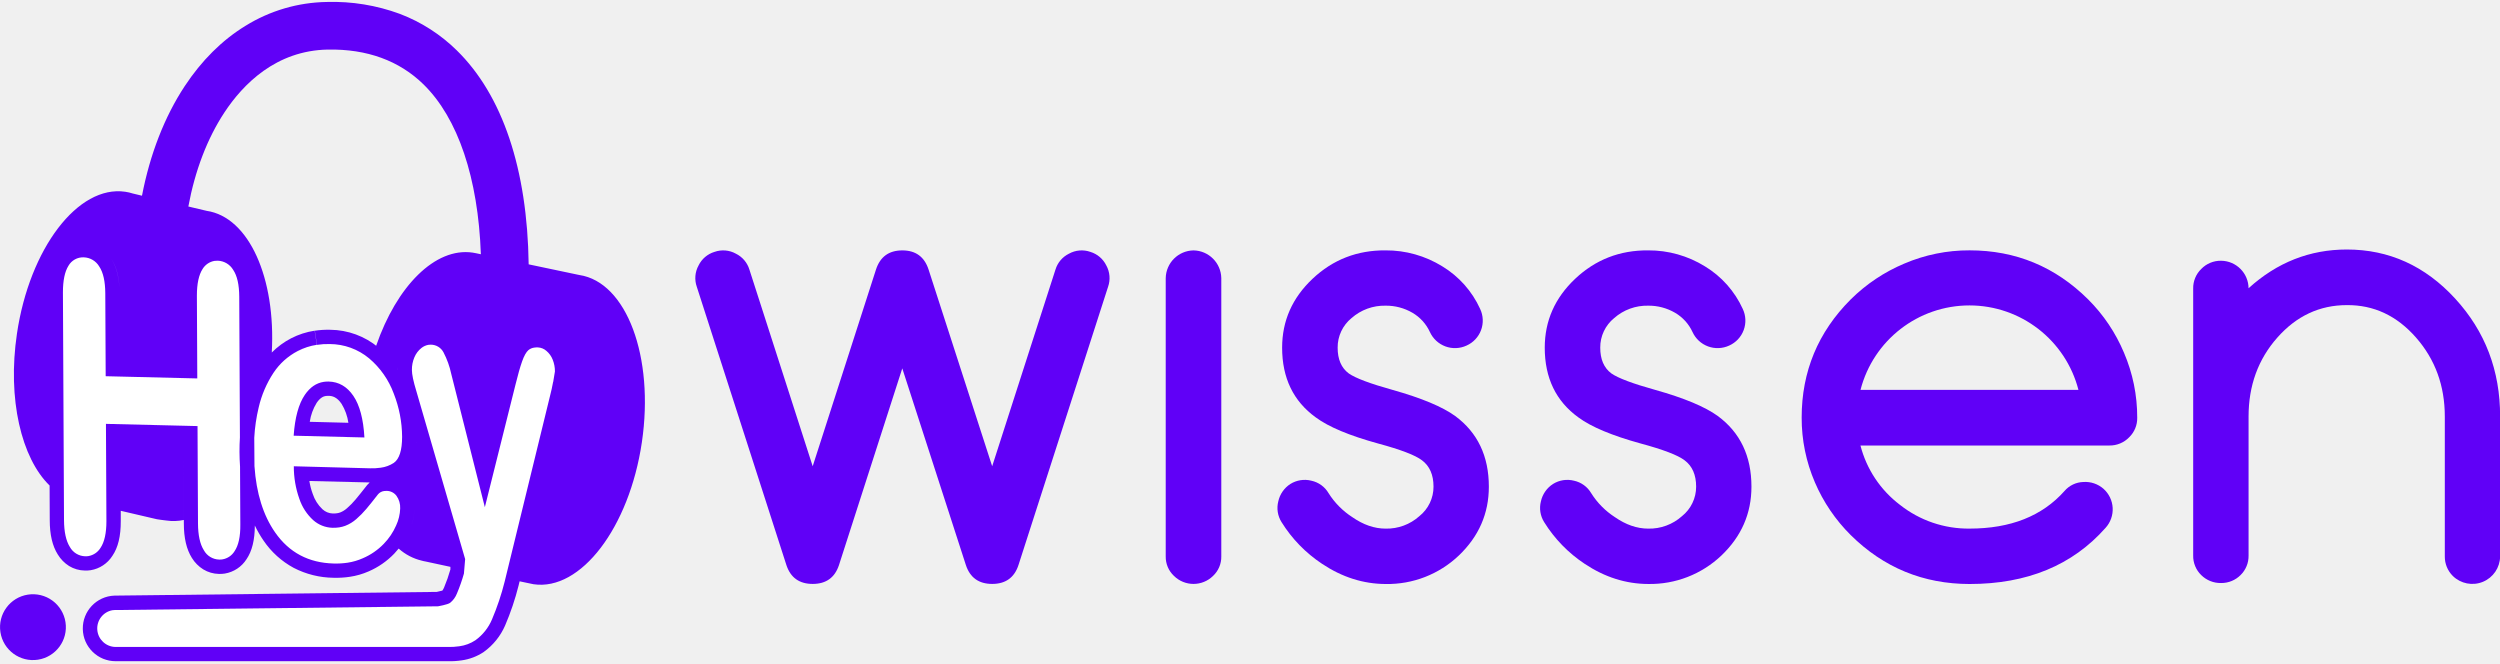
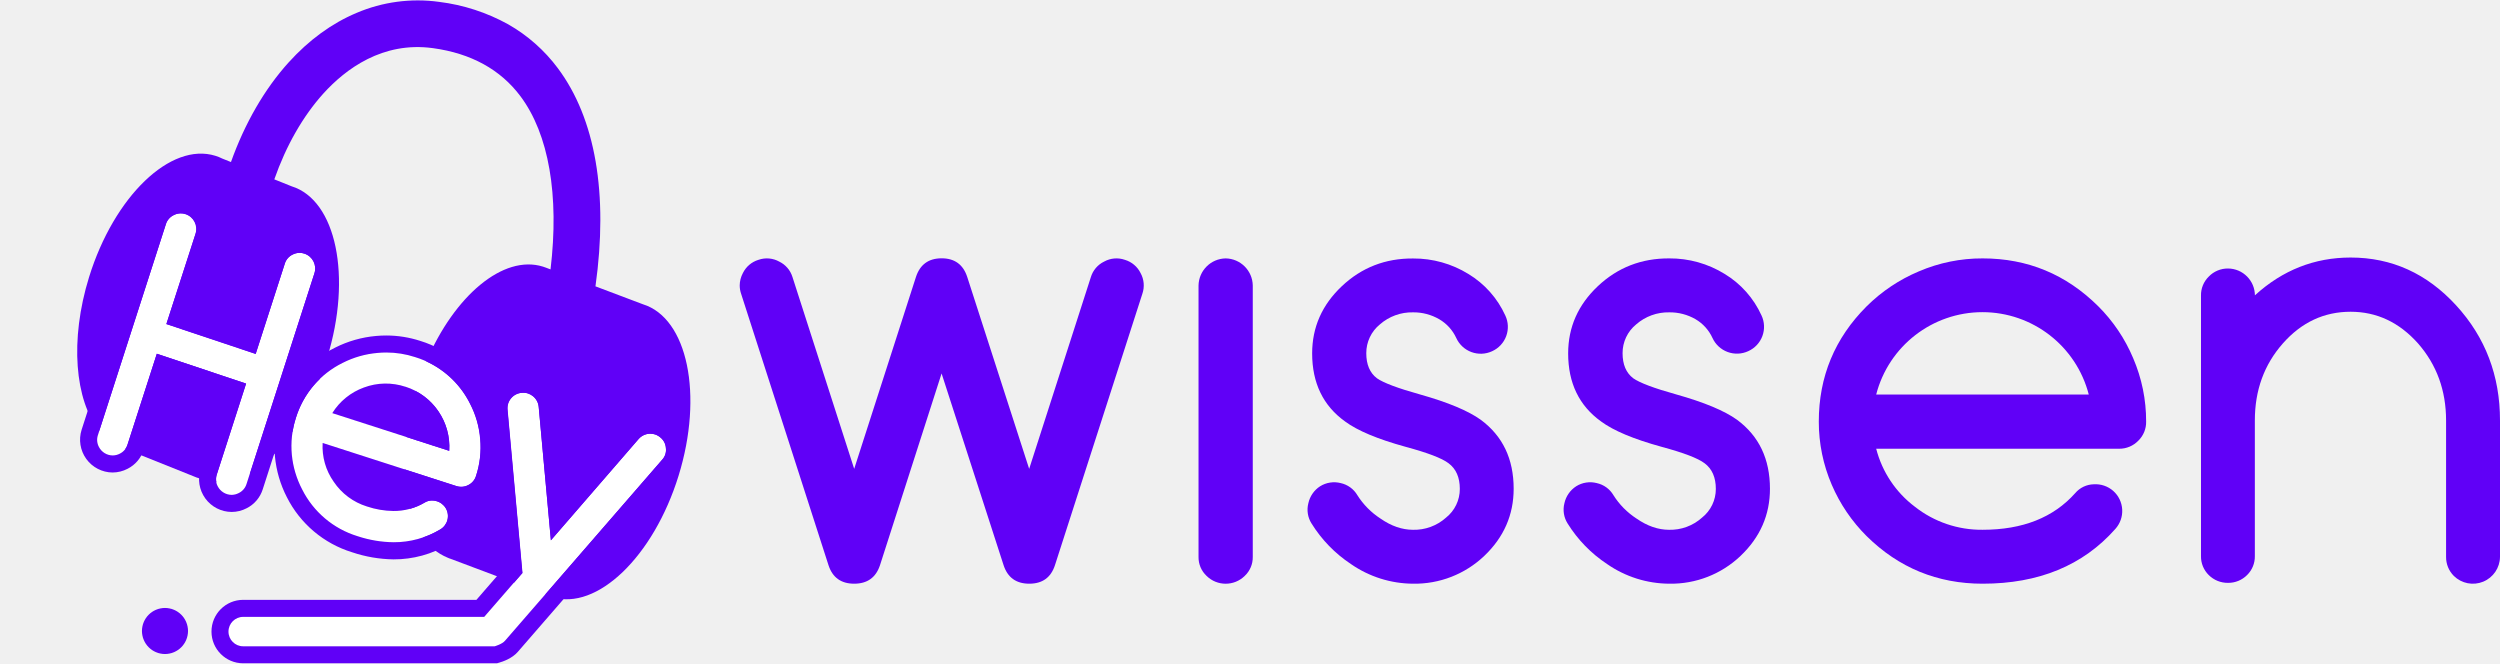
- <svg xmlns="http://www.w3.org/2000/svg" viewBox="0 0 1130.72 300">
+ <svg xmlns="http://www.w3.org/2000/svg" id="Capa_3" data-name="Capa 3" viewBox="0 0 1130.72 300">
  <defs>
    <style>.cls-1{fill:#6000f7;}.cls-2{fill:#fff;}</style>
  </defs>
-   <g id="Capa_5" data-name="Capa 5">
-     <path class="cls-1" d="M500.37,120.07a11.82,11.82,0,0,1,.8,9.63L460.65,255.55q-2.81,8.55-11.9,8.55t-11.9-8.55l-28.76-88.94-28.62,88.94q-2.81,8.55-11.9,8.55t-11.9-8.55L315.15,129.7a11.82,11.82,0,0,1,.8-9.63,11.8,11.8,0,0,1,7.22-6.15,11.82,11.82,0,0,1,9.63.8,11.85,11.85,0,0,1,6.15,7.22l28.62,88.94,28.62-88.94q2.81-8.68,11.9-8.69t11.9,8.69l28.76,88.94,28.62-88.94a11.85,11.85,0,0,1,6.15-7.22,11.82,11.82,0,0,1,9.63-.8A11.83,11.83,0,0,1,500.37,120.07Z" />
-     <path class="cls-1" d="M539.81,113.25a12.79,12.79,0,0,1,12.57,12.57V251.67a11.8,11.8,0,0,1-3.74,8.82,12.6,12.6,0,0,1-17.66,0,11.8,11.8,0,0,1-3.74-8.82V125.82a12.79,12.79,0,0,1,12.57-12.57Z" />
-     <path class="cls-1" d="M597.94,255a61.65,61.65,0,0,1-18.32-18.86,12,12,0,0,1-1.47-9.36,12.54,12.54,0,0,1,5.48-7.89,12.26,12.26,0,0,1,9.5-1.47,11.92,11.92,0,0,1,7.76,5.62,35.29,35.29,0,0,0,10.7,10.83q7.49,5.22,15.11,5.22a22.09,22.09,0,0,0,15.24-5.62,17,17,0,0,0,6.42-13.38q0-8-5.21-11.9-4.54-3.47-19.93-7.62-19.4-5.34-28.09-11.77-15.24-11-15.24-31.56,0-18.18,13.77-31.16t33-12.84a48.18,48.18,0,0,1,25.67,7.22,43.56,43.56,0,0,1,17.12,19.26,12.36,12.36,0,0,1-6.15,16.58,12.47,12.47,0,0,1-16.58-6.15,19.54,19.54,0,0,0-7.89-8.69,23.65,23.65,0,0,0-12.17-3.21,22.53,22.53,0,0,0-15.38,5.62A17.09,17.09,0,0,0,605,157.25q0,7.89,5,11.63,4.54,3.21,19.93,7.49,19.51,5.49,28.21,11.77,15.25,11.24,15.25,32,0,18.19-13.64,31.17a46.77,46.77,0,0,1-33,12.83Q611.58,264.1,597.94,255Z" />
-     <path class="cls-1" d="M716.72,255a61.54,61.54,0,0,1-18.32-18.86,12,12,0,0,1-1.47-9.36,12.54,12.54,0,0,1,5.48-7.89,12.26,12.26,0,0,1,9.5-1.47,11.92,11.92,0,0,1,7.76,5.62,35.25,35.25,0,0,0,10.69,10.83q7.5,5.22,15.12,5.22a22.09,22.09,0,0,0,15.24-5.62,17,17,0,0,0,6.42-13.38q0-8-5.22-11.9-4.54-3.47-19.92-7.62-19.39-5.34-28.09-11.77-15.24-11-15.24-31.56,0-18.18,13.77-31.16t33-12.84a48.18,48.18,0,0,1,25.67,7.22,43.62,43.62,0,0,1,17.12,19.26,12.36,12.36,0,0,1-6.15,16.58,12.47,12.47,0,0,1-16.58-6.15,19.54,19.54,0,0,0-7.89-8.69,23.68,23.68,0,0,0-12.17-3.21,22.53,22.53,0,0,0-15.38,5.62,17.06,17.06,0,0,0-6.29,13.37q0,7.89,5,11.63,4.54,3.21,19.93,7.49,19.51,5.49,28.21,11.77,15.26,11.24,15.25,32,0,18.19-13.64,31.17a46.8,46.8,0,0,1-33,12.83Q730.36,264.1,716.72,255Z" />
-     <path class="cls-1" d="M837.05,242a75.54,75.54,0,0,1-16.18-23.81,73.45,73.45,0,0,1-6-29.29q0-31.29,22.2-53.49a76.37,76.37,0,0,1,24.2-16.18,74.31,74.31,0,0,1,29.56-6q31.29,0,53.63,22.2a75,75,0,0,1,16.18,24.07,74,74,0,0,1,6,29.42,12,12,0,0,1-3.61,8.83,12.23,12.23,0,0,1-9,3.75H841.46a49,49,0,0,0,17.92,26.88,49.87,49.87,0,0,0,31.43,10.7q27.81,0,42.93-17A11.66,11.66,0,0,1,942.3,218a12.48,12.48,0,0,1,9.09,3.08,12.45,12.45,0,0,1,.94,17.65q-22.47,25.41-61.52,25.41Q859.39,264.1,837.05,242Zm103-65.67a50.89,50.89,0,0,0-98.56,0Z" />
-     <path class="cls-1" d="M1061.44,112.85q28.62,0,49,22.2t20.33,53.36v63.26a12.58,12.58,0,0,1-21.4,8.82,12.26,12.26,0,0,1-3.61-8.82V188.41q0-20.86-13-35.71T1061.44,138Q1043,138,1030,152.7t-13,35.71v62.86a12,12,0,0,1-3.61,8.82,12.27,12.27,0,0,1-8.82,3.61,12.43,12.43,0,0,1-9-3.61,12,12,0,0,1-3.62-8.82V130.5a12,12,0,0,1,3.62-8.82,12.2,12.2,0,0,1,9-3.75A12.56,12.56,0,0,1,1017,130.5v-.13Q1036.3,112.85,1061.44,112.85Z" />
-     <path class="cls-2" d="M243.8,145.73l-20.26,20.39-9.48,27-16.81-49.57L182.59,155.9l3.64,19.58-19-16.81-19.86-6-14.53,7.2-11,7.25-6.9-6.29-2-37.28-16-10.14L70.94,120l-2.35,32.67L43.7,103.92,24.11,120V232.26l5.67,17.8,9.69,4.83,10.79-6.13v-16.5L54,226.35l16.48.86H82.15l5.6,9.92,3,16,9.49,4.67,8.49-4.67,3-13.86.83-3.88,11,8.19,9.29,11.3,14.53,2.92h12.83L171,253.14,186.23,244,202,247.47l3.88,10.34-3.88,11-74.15,2.84H50.26l-9.92,8.62,2.4,10.35,5.21,8,164.39-3.23,12.07-11.66,32.76-120.25ZM142.93,179l8.41-2.54,6.22,6.61,4.05,11.79-26.15-1.73Zm24.86,47.66-9.2,6.88-8.19,2.27-8.33-4.74-5.32-13.56,36.93-1.82Z" />
-     <path class="cls-1" d="M148.67,172.57a12.71,12.71,0,0,0-2.25.14q-5.08.78-8.55,5.88-4.2,6.18-5.05,18.47l32,.8q-.7-12.5-5-18.81T148.67,172.57Zm-8.57,18.21a22.79,22.79,0,0,1,3.11-8.56c1.69-2.48,3.2-3,4.19-3.13a6.52,6.52,0,0,1,1.1-.06c1.78,0,3.88.51,6,3.64a22.55,22.55,0,0,1,3.07,8.55Z" />
-     <path class="cls-1" d="M262,124.38l-22.89-4.82c-.59-43.07-11.81-76.49-32.51-96.77a74.4,74.4,0,0,0-25.71-16.5A87.91,87.91,0,0,0,147.85.89,71.92,71.92,0,0,0,111,11.7C100.41,18.19,91.18,27.38,83.52,39,74.36,52.9,67.81,69.86,64.22,88.52l-4.15-1a21.92,21.92,0,0,0-3.41-.79c-21.35-3.16-43.3,25.58-49,64.21-4.38,29.52,2,56.26,14.77,68.65l.07,15.63c0,6.65,1.22,11.74,3.64,15.57A16,16,0,0,0,31.24,256a14.08,14.08,0,0,0,7.11,2.05A14.25,14.25,0,0,0,41,257.9a14.43,14.43,0,0,0,9.83-6.49c2.58-3.77,3.82-8.92,3.79-15.74l0-4.64,16.27,3.8h.07l.28.06c.54.13,3.5.46,4.06.54a22,22,0,0,0,7.84-.26l-.17-36.12.18,37.72c0,6.65,1.23,11.74,3.64,15.57a15.9,15.9,0,0,0,5.14,5.18,14.06,14.06,0,0,0,7.1,2.06,15.12,15.12,0,0,0,2.62-.16,14.45,14.45,0,0,0,9.84-6.49c2.51-3.68,3.74-8.68,3.77-15.24a50.53,50.53,0,0,0,3.94,6.82,38.71,38.71,0,0,0,13.64,12.33,40.15,40.15,0,0,0,18,4.48,41.91,41.91,0,0,0,7.45-.45,33.21,33.21,0,0,0,8.47-2.45,35.81,35.81,0,0,0,11.54-8c.73-.78,1.42-1.56,2.07-2.37l-.05.07a24,24,0,0,0,10.53,5.48l.71.18.53.11h.07l11.55,2.49v1.17a69.66,69.66,0,0,1-2.85,8.15,7.84,7.84,0,0,1-.78,1.42c-.62.18-1.61.42-2.53.59l-145.8,1.68a14.84,14.84,0,0,0,.61,29.67H202.41a37,37,0,0,0,6.36-.38,23.79,23.79,0,0,0,10-3.79,28.87,28.87,0,0,0,9.69-12,119.51,119.51,0,0,0,6.09-18.06l.46-1.91,3.85.81c.81.21,1.62.38,2.45.51,21.34,3.16,43.29-25.58,49-64.21S283.37,127.55,262,124.38ZM227.6,169.54c-.21.8-.42,1.64-.63,2.5C227.18,171.18,227.39,170.34,227.6,169.54ZM54,130.16c-.3-5.57-1.54-9.92-3.77-13.25C52.49,120.24,53.73,124.59,54,130.16ZM106.09,249.3A8,8,0,0,1,100.6,253a7.09,7.09,0,0,1-1.47.09,8.13,8.13,0,0,1-6.93-4.23q-2.61-4.12-2.65-12.15l-.21-44-41.42-1,.21,44q0,8.12-2.66,12.07A8.05,8.05,0,0,1,40,251.51a7.09,7.09,0,0,1-1.47.09,8.16,8.16,0,0,1-6.94-4.23q-2.59-4.12-2.64-12.15l-.49-103q0-8,2.49-12a7.61,7.61,0,0,1,6.93-3.83,8.41,8.41,0,0,1,7,4.14q2.7,4,2.74,12.16l.18,37.47,41.43,1-.18-37.47q0-8,2.56-12A7.84,7.84,0,0,1,97,118a8.8,8.8,0,0,1,1.47-.09,8.46,8.46,0,0,1,7,4.15q2.7,4,2.74,12.16l.3,63.65c-.13,2.12-.2,4.27-.19,6.47s.1,4.55.25,6.74l.13,26.18Q108.78,245.34,106.09,249.3Zm4.8-130.86a18.76,18.76,0,0,1,1.66,3.11A18.76,18.76,0,0,0,110.89,118.44Zm4,52.73-.17-37,.17,37,0,0A.08.08,0,0,1,114.89,171.17Zm18,39.72a43.47,43.47,0,0,0,2.49,14.69,22.87,22.87,0,0,0,6.31,9.7,13.67,13.67,0,0,0,8.65,3.43,16.91,16.91,0,0,0,3.06-.18,14.09,14.09,0,0,0,2.72-.7,16.59,16.59,0,0,0,5.06-3.08,41.29,41.29,0,0,0,4.5-4.57q2.06-2.44,5.33-6.65a4.32,4.32,0,0,1,2.69-1.44,7.42,7.42,0,0,1,1.18-.07,5.58,5.58,0,0,1,4.4,2.17A9.09,9.09,0,0,1,181,230a19.78,19.78,0,0,1-1.84,7.67,27.92,27.92,0,0,1-5.61,8.33,29,29,0,0,1-9.47,6.5,27,27,0,0,1-6.84,2,35.59,35.59,0,0,1-6.3.37q-17-.42-26.5-14.05-8.1-11.61-9.35-30L115,198a76.49,76.49,0,0,1,2-13.73,48.24,48.24,0,0,1,6.71-15.67,29.54,29.54,0,0,1,10.94-9.85,28.1,28.1,0,0,1,8.66-2.8l-1-6.39a34.67,34.67,0,0,0-10.64,3.45,35.22,35.22,0,0,0-8.75,6.43l0,0c1.89-33.6-10.28-61.24-29.46-64.08L85.19,93.4c3-16.2,8.55-30.77,16.31-42.54,8.4-12.75,23.32-28,46.73-28.44,17.76-.32,32.33,5,43.33,15.76,15.59,15.27,24.7,42.37,25.93,76.81l-2.25-.47h0c-.47-.1-.94-.19-1.42-.26-17-2.53-34.43,15.24-43.69,42.13.32.24.64.5,1,.76a34.47,34.47,0,0,0-21.75-8,39.7,39.7,0,0,0-7,.43l1,6.39a32.34,32.34,0,0,1,5.8-.36,28,28,0,0,1,17.77,6.47A38.12,38.12,0,0,1,178.09,178a54.4,54.4,0,0,1,3.78,19.54q0,9.19-3.76,11.82a14.15,14.15,0,0,1-5.92,2.18,27.75,27.75,0,0,1-4.79.27Zm34.32,7.32a10.48,10.48,0,0,0-1.1,1.11l-.1.12-.09.12c-2.13,2.73-3.88,4.9-5.19,6.46a34.42,34.42,0,0,1-3.79,3.85,10.28,10.28,0,0,1-3.05,1.9,7.45,7.45,0,0,1-1.48.37,10.62,10.62,0,0,1-1.91.11,7.22,7.22,0,0,1-4.64-1.91,16.59,16.59,0,0,1-4.43-7,30.82,30.82,0,0,1-1.51-5.79Zm12.64-52.09c0,.33,0,.66,0,1l-.33-.5c.1.16.22.3.32.46C179.8,166.75,179.84,166.44,179.85,166.12Zm6.38,71a22.87,22.87,0,0,0,1.22-7.13A22.87,22.87,0,0,1,186.23,237.13Zm2-37.08v-.11h0A.38.38,0,0,0,188.27,200.05Zm61.92-27.23c-.37,2.08-.84,4.17-1.39,6.3l-20.52,84a115.39,115.39,0,0,1-5.73,17.07,22.28,22.28,0,0,1-7.49,9.4,17.2,17.2,0,0,1-7.28,2.72,30.11,30.11,0,0,1-5.34.31H52.19A8.38,8.38,0,0,1,50.79,276a9.09,9.09,0,0,1,1.06-.09l146.3-1.69s4.25-.74,5.41-1.55a10.08,10.08,0,0,0,3.11-4.25,76.29,76.29,0,0,0,3.16-9l.55-6.55-22.08-76q-2-6.56-2-9.51a14.12,14.12,0,0,1,1.13-5.77,10.47,10.47,0,0,1,3.18-4.2,7,7,0,0,1,3.17-1.43,7.45,7.45,0,0,1,1.06-.07,6.48,6.48,0,0,1,5.76,3.49,37.82,37.82,0,0,1,3.48,9.68l15.21,60.33L233.14,174q1.65-6.74,3-10.54t2.85-5.1a5.19,5.19,0,0,1,2.64-1.14,8.74,8.74,0,0,1,1.65-.09,6.2,6.2,0,0,1,3.85,1.57,9.82,9.82,0,0,1,2.86,4,14.16,14.16,0,0,1,1,5.29C250.84,169.15,250.57,170.75,250.19,172.82Z" />
-     <path class="cls-1" d="M12.62,268.94a14.89,14.89,0,1,0,17,12.45A14.89,14.89,0,0,0,12.62,268.94Z" />
+   <path class="cls-1" d="M515.88,123.52a11.58,11.58,0,0,1,.78,9.4L477.13,255.67Q474.4,264,465.53,264t-11.61-8.34l-28.05-86.75L398,255.67Q395.22,264,386.34,264t-11.61-8.34L335.21,132.92a11.85,11.85,0,0,1-.65-3.79,12.05,12.05,0,0,1,1.43-5.61,11.58,11.58,0,0,1,7.05-6,11.51,11.51,0,0,1,9.39.79,11.53,11.53,0,0,1,6,7l27.91,86.75,27.92-86.75q2.75-8.47,11.61-8.48t11.61,8.48l28,86.75,27.91-86.75a11.5,11.5,0,0,1,6-7,11.51,11.51,0,0,1,9.39-.79A11.58,11.58,0,0,1,515.88,123.52Z" />
+   <path class="cls-1" d="M554.35,116.87a12.47,12.47,0,0,1,12.26,12.26V251.88a11.52,11.52,0,0,1-3.65,8.61,12.29,12.29,0,0,1-17.22,0,11.5,11.5,0,0,1-3.66-8.61V129.13a12.49,12.49,0,0,1,12.27-12.26Z" />
+   <path class="cls-1" d="M611.05,255.14a59.88,59.88,0,0,1-17.87-18.39,11.63,11.63,0,0,1-1.43-9.13,12.26,12.26,0,0,1,5.34-7.7,12,12,0,0,1,9.27-1.43,11.63,11.63,0,0,1,7.56,5.48,34.56,34.56,0,0,0,10.44,10.56q7.3,5.08,14.74,5.09A21.56,21.56,0,0,0,654,234.14a16.54,16.54,0,0,0,6.26-13q0-7.83-5.09-11.61-4.42-3.39-19.43-7.44-18.91-5.2-27.4-11.48-14.87-10.69-14.87-30.78,0-17.74,13.44-30.4t32.22-12.52a47,47,0,0,1,25,7,42.43,42.43,0,0,1,16.7,18.78,12.07,12.07,0,0,1-6,16.18,12.17,12.17,0,0,1-16.18-6,19,19,0,0,0-7.69-8.48,23.13,23.13,0,0,0-11.87-3.12,22,22,0,0,0-15,5.47,16.7,16.7,0,0,0-6.14,13q0,7.69,4.83,11.35,4.44,3.12,19.44,7.3,19,5.35,27.52,11.48,14.88,11,14.87,31.18,0,17.73-13.3,30.39A45.6,45.6,0,0,1,639.1,264,49.71,49.71,0,0,1,611.05,255.14Z" />
+   <path class="cls-1" d="M726.91,255.14A59.88,59.88,0,0,1,709,236.75a11.67,11.67,0,0,1-1.44-9.13,12.28,12.28,0,0,1,5.35-7.7,11.93,11.93,0,0,1,9.26-1.43,11.63,11.63,0,0,1,7.57,5.48,34.53,34.53,0,0,0,10.43,10.56q7.31,5.08,14.74,5.09a21.52,21.52,0,0,0,14.87-5.48,16.52,16.52,0,0,0,6.27-13q0-7.83-5.09-11.61-4.44-3.39-19.44-7.44-18.91-5.2-27.39-11.48-14.88-10.69-14.87-30.78,0-17.74,13.43-30.4T755,116.87a47,47,0,0,1,25,7,42.43,42.43,0,0,1,16.7,18.78,12.07,12.07,0,0,1-6,16.18,12.17,12.17,0,0,1-16.18-6,19,19,0,0,0-7.69-8.48A23.17,23.17,0,0,0,755,141.27a22,22,0,0,0-15,5.47,16.69,16.69,0,0,0-6.13,13q0,7.69,4.83,11.35,4.43,3.12,19.44,7.3,19,5.35,27.52,11.48,14.86,11,14.87,31.18,0,17.73-13.31,30.39A45.57,45.57,0,0,1,755,264,49.7,49.7,0,0,1,726.91,255.14Z" />
+   <path class="cls-1" d="M844.27,242.49a73.78,73.78,0,0,1-15.78-23.22,71.84,71.84,0,0,1-5.87-28.57q0-30.52,21.65-52.17a74.42,74.42,0,0,1,23.61-15.79,72.48,72.48,0,0,1,28.83-5.87q30.52,0,52.31,21.66A73.09,73.09,0,0,1,964.81,162a72.12,72.12,0,0,1,5.86,28.69,11.68,11.68,0,0,1-3.52,8.61,11.91,11.91,0,0,1-8.74,3.66H848.58a47.69,47.69,0,0,0,17.48,26.22,48.64,48.64,0,0,0,30.65,10.43q27.13,0,41.88-16.57a11.31,11.31,0,0,1,8.34-4,12.16,12.16,0,0,1,8.87,3,12.14,12.14,0,0,1,.92,17.22Q934.81,264,896.71,264,866.07,264,844.27,242.49Zm100.45-64.05a49.64,49.64,0,0,0-96.14,0Z" />
+   <path class="cls-1" d="M1063.15,116.48q27.91,0,47.74,21.65t19.83,52.05v61.7a12.27,12.27,0,0,1-20.87,8.61,12,12,0,0,1-3.52-8.61v-61.7q0-20.34-12.66-34.83Q1080.89,141,1063.15,141q-18,0-30.66,14.35t-12.65,34.83v61.31a11.71,11.71,0,0,1-3.52,8.61,12,12,0,0,1-8.61,3.52A12.13,12.13,0,0,1,999,260.1a11.71,11.71,0,0,1-3.52-8.61V133.7a11.71,11.71,0,0,1,3.52-8.61,11.94,11.94,0,0,1,8.74-3.65,12.24,12.24,0,0,1,12.13,12.26v-.13Q1038.62,116.49,1063.15,116.48Z" />
+   <g id="icon">
+     <g id="fill">
+       <path class="cls-2" d="M111.32,173.5,98.08,214.57a6.8,6.8,0,0,0,.41,5.36,6.91,6.91,0,0,0,4.17,3.56,7.08,7.08,0,0,0,8.85-4.6l30.7-95.27a7.07,7.07,0,0,0-4.5-8.9,6.9,6.9,0,0,0-5.46.46,6.72,6.72,0,0,0-3.46,4.11l-13.15,40.78L75.25,146.56,88.4,105.78a7,7,0,0,0-10-8.44A6.74,6.74,0,0,0,75,101.45l-30.7,95.28a6.76,6.76,0,0,0,.41,5.36,7,7,0,0,0,9.55,3.08,6.77,6.77,0,0,0,3.46-4.12L70.93,160Z" />
+       <path class="cls-2" d="M132,205.76a42.6,42.6,0,0,0,4.57,15.58,41.59,41.59,0,0,0,25,21.15q21,6.75,37.43-3a7,7,0,0,0,2.55-9.64,7.1,7.1,0,0,0-4.35-3.23,6.61,6.61,0,0,0-5.32.75q-11,6.51-26,1.69a28.1,28.1,0,0,1-15-11.18,27.54,27.54,0,0,1-5-17.53l60.45,19.48a6.9,6.9,0,0,0,5.46-.46,6.78,6.78,0,0,0,3.46-4.11,41.52,41.52,0,0,0,1.86-16.84,42,42,0,0,0-4.52-15.72,41.35,41.35,0,0,0-25-21.2,41.77,41.77,0,0,0-16.91-1.88,42.88,42.88,0,0,0-15.79,4.5A41.1,41.1,0,0,0,133.82,189,41.59,41.59,0,0,0,132,205.76Zm32.57-30.48A28.71,28.71,0,0,1,203.2,203.9l-52.91-17.05A28.09,28.09,0,0,1,164.56,175.28Z" />
+       <path class="cls-2" d="M301.14,202.73a6.62,6.62,0,0,0-2.41-4.82,7.35,7.35,0,0,0-2.47-1.43,7.14,7.14,0,0,0-7.49,2.11l-39.65,45.79L243.61,184a7,7,0,0,0-2.51-4.77,7.08,7.08,0,0,0-2.35-1.31,6.69,6.69,0,0,0-2.77-.26,6.88,6.88,0,0,0-4.84,2.48,6.75,6.75,0,0,0-1.31,2.35,7.16,7.16,0,0,0-.29,2.85l6.73,73.81L219.05,279H101.93c-3.66,0-4.81,3-4.81,6.63h0c0,3.66,1.15,6.63,4.81,6.63H223.69v0a6.5,6.5,0,0,0,4.7-2.5l71.08-81.87a6.41,6.41,0,0,0,1.67-5.17Z" />
+       <circle class="cls-2" cx="74.62" cy="285.39" r="10.42" />
+     </g>
+     <g id="outline">
+       <circle class="cls-1" cx="74.62" cy="285.39" r="10.42" />
+     </g>
+     <path class="cls-1" d="M198.37,186.18A28.12,28.12,0,0,0,188,176.87c-1.06,3.54-1.94,7-2.67,10.51s-1.28,6.89-1.68,10.23l19.51,6.29A28.11,28.11,0,0,0,198.37,186.18Z" />
+     <path class="cls-1" d="M98.08,214.57l13.24-41.07L70.93,160,57.69,201.05a7.24,7.24,0,0,1-1,2L89,216l.07,0,.26.1c.51.2,3.33,1,3.85,1.12a20.94,20.94,0,0,0,4.71.9A6.84,6.84,0,0,1,98.08,214.57Z" />
+     <path class="cls-1" d="M290.77,137.61l-21.45-8.1c5.87-41.83,0-75.89-17-98.64A73.23,73.23,0,0,0,229.85,11,86.4,86.4,0,0,0,198.62.85a70.53,70.53,0,0,0-37.38,5c-11.19,4.71-21.5,12.23-30.67,22.35-10.95,12.1-19.84,27.55-26.11,45.09l-3.88-1.55a20.62,20.62,0,0,0-3.19-1.28c-20.21-6.27-45.78,18.3-57.11,54.88-8.82,28.46-6.41,55.8,4.62,69.48L75,101.45a6.74,6.74,0,0,1,3.47-4.11,7,7,0,0,1,10,8.44L75.25,146.56l40.39,13.51,13.15-40.78a6.72,6.72,0,0,1,3.46-4.11,6.9,6.9,0,0,1,5.46-.46,7.07,7.07,0,0,1,4.5,8.9L113,214.29c6.82-3.89,13.45-10.52,19.35-19.17a43,43,0,0,1,1.48-6.13,41.58,41.58,0,0,1,10.79-17.57c1.2-3.1,2.33-6.3,3.35-9.6,11.33-36.57,4.13-71.3-16.08-77.56l-7.82-3.14C129.4,65.88,137,52.58,146.22,42.34c10.05-11.1,26.8-23.67,49.55-20.57,17.25,2.35,30.58,9.67,39.62,21.75C248.22,60.66,253,88.28,249,121.84l-2.11-.79h0c-.44-.17-.88-.33-1.34-.47-17.91-5.55-40,13.13-52.72,42.91a41.26,41.26,0,0,1,19.8,19.21,42,42,0,0,1,4.52,15.72,41.52,41.52,0,0,1-1.86,16.84,6.78,6.78,0,0,1-3.46,4.11,6.9,6.9,0,0,1-5.46.46L183,212.28a72.89,72.89,0,0,0,2.48,17.84,26.7,26.7,0,0,0,6.48-2.75,6.61,6.61,0,0,1,5.32-.75,7.1,7.1,0,0,1,4.35,3.23,7,7,0,0,1-2.55,9.64,42,42,0,0,1-7.75,3.59,24.48,24.48,0,0,0,11.11,9.14l.66.28.5.19.06,0,28.86,10.85,3.8-4.38-6.73-73.81a7.16,7.16,0,0,1,.29-2.85,6.75,6.75,0,0,1,1.31-2.35,6.88,6.88,0,0,1,4.84-2.48,6.69,6.69,0,0,1,2.77.26,7.08,7.08,0,0,1,2.35,1.31,7,7,0,0,1,2.51,4.77l5.51,60.35,39.65-45.79a7.14,7.14,0,0,1,7.49-2.11,7.35,7.35,0,0,1,2.47,1.43,6.62,6.62,0,0,1,2.41,4.82,6.41,6.41,0,0,1-1.67,5.17l-52.92,61,.89.34c.75.32,1.51.61,2.3.86,20.21,6.26,45.78-18.31,57.11-54.88S311,143.87,290.77,137.61Z" />
+     <path class="cls-1" d="M224.86,197.72a50.18,50.18,0,0,0-5.34-18.54h0a49,49,0,0,0-29.44-25,49.94,49.94,0,0,0-15.34-2.44c-1.54,0-3.09.07-4.63.21a51,51,0,0,0-18.58,5.3h0a48.75,48.75,0,0,0-25,29.38,49.42,49.42,0,0,0-2.17,19.85,50.39,50.39,0,0,0,5.38,18.38v0a49.25,49.25,0,0,0,29.53,24.93A61.37,61.37,0,0,0,178,253a48.3,48.3,0,0,0,24.93-6.83,14.77,14.77,0,0,0,6.25-18.25,14.74,14.74,0,0,0,6.18-1.66,14.43,14.43,0,0,0,7.29-8.61A49.75,49.75,0,0,0,224.86,197.72Zm-9.55,17.54a6.78,6.78,0,0,1-3.46,4.11,7,7,0,0,1-3.25.82,7.15,7.15,0,0,1-2.21-.36l-60.45-19.48a27.54,27.54,0,0,0,5,17.53,28.1,28.1,0,0,0,15,11.18,39,39,0,0,0,12,2.05,27.06,27.06,0,0,0,14-3.74,6.5,6.5,0,0,1,3.45-1,7.7,7.7,0,0,1,1.87.25,7.1,7.1,0,0,1,4.35,3.23,7,7,0,0,1-2.55,9.64,40.55,40.55,0,0,1-21,5.76,53.56,53.56,0,0,1-16.41-2.76,41.61,41.61,0,0,1-25-21.15A42.6,42.6,0,0,1,132,205.76,41.59,41.59,0,0,1,133.82,189,41.1,41.1,0,0,1,155,164.12a42.88,42.88,0,0,1,15.79-4.5c1.32-.13,2.63-.19,3.94-.19a42,42,0,0,1,13,2.07,41.35,41.35,0,0,1,25,21.2,42,42,0,0,1,4.52,15.72A41.52,41.52,0,0,1,215.31,215.26Z" />
+     <path class="cls-1" d="M183.37,174.93a28.11,28.11,0,0,0-18.81.35,28.09,28.09,0,0,0-14.27,11.57L203.2,203.9a28.59,28.59,0,0,0-19.83-29Z" />
+     <path class="cls-1" d="M81.69,96.52a7.08,7.08,0,0,1,2.2.36,7.07,7.07,0,0,1,4.51,8.9L75.25,146.56l40.39,13.51,13.15-40.78a6.72,6.72,0,0,1,3.46-4.11,7,7,0,0,1,3.25-.82,7.15,7.15,0,0,1,2.21.36,7.07,7.07,0,0,1,4.5,8.9l-30.7,95.27A6.78,6.78,0,0,1,108,223a7.07,7.07,0,0,1-3.25.83,7.17,7.17,0,0,1-6.3-3.91,6.8,6.8,0,0,1-.41-5.36l13.24-41.07L70.93,160,57.69,201.05a6.77,6.77,0,0,1-3.46,4.12A7.12,7.12,0,0,1,51,206a7.08,7.08,0,0,1-6.29-3.9,6.76,6.76,0,0,1-.41-5.36L75,101.45a6.74,6.74,0,0,1,3.47-4.11,7,7,0,0,1,3.25-.82m0-7.72h0a14.7,14.7,0,0,0-6.77,1.67,14.43,14.43,0,0,0-7.29,8.61L36.92,194.36a14.83,14.83,0,0,0,14,19.35A14.78,14.78,0,0,0,57.75,212,14.5,14.5,0,0,0,65,203.42l10.84-33.64,25.75,8.61L90.74,212.2a14.82,14.82,0,0,0,14.05,19.35,14.65,14.65,0,0,0,6.77-1.68,14.43,14.43,0,0,0,7.29-8.61L149.55,126a14.79,14.79,0,0,0-9.47-18.61,15.11,15.11,0,0,0-4.58-.73,14.82,14.82,0,0,0-6.77,1.67,14.45,14.45,0,0,0-7.29,8.62l-10.75,33.35-25.75-8.62,10.8-33.52a14.8,14.8,0,0,0-9.48-18.61,15,15,0,0,0-4.57-.73Z" />
+     <path class="cls-1" d="M236.78,177.65a6.44,6.44,0,0,1,2,.3,7.08,7.08,0,0,1,2.35,1.31,7,7,0,0,1,2.51,4.77l5.51,60.35,39.65-45.79a6.85,6.85,0,0,1,4.81-2.41l.57,0a6.84,6.84,0,0,1,2.11.33,7.35,7.35,0,0,1,2.47,1.43,6.62,6.62,0,0,1,2.41,4.82,6.41,6.41,0,0,1-1.67,5.17l-71.08,81.87c-1.35,1.58-4.7,2.52-4.7,2.52H110A6.63,6.63,0,1,1,110,279h109l17.22-19.85-6.73-73.81a7.16,7.16,0,0,1,.29-2.85,6.75,6.75,0,0,1,1.31-2.35,6.88,6.88,0,0,1,4.84-2.48,7.26,7.26,0,0,1,.8,0m0-7.72h0c-.5,0-1,0-1.53.08a14.57,14.57,0,0,0-10,5.15v0h0a14.68,14.68,0,0,0-2.77,5,14.92,14.92,0,0,0-.62,5.88h0v0l6.43,70.54-12.76,14.71H110A14.34,14.34,0,0,0,110,300H224.75l1-.29c1.68-.47,5.86-1.88,8.46-4.89l71-81.83a14.85,14.85,0,0,0-1.53-20.94,14.82,14.82,0,0,0-5.11-2.91,14.47,14.47,0,0,0-4.48-.7c-.39,0-.78,0-1.17,0h0a14.6,14.6,0,0,0-10,5h0l-27.78,32.08-3.86-42.29h0a14.64,14.64,0,0,0-5.18-9.93h0a14.49,14.49,0,0,0-5-2.76,14,14,0,0,0-4.33-.68Z" />
  </g>
</svg>
